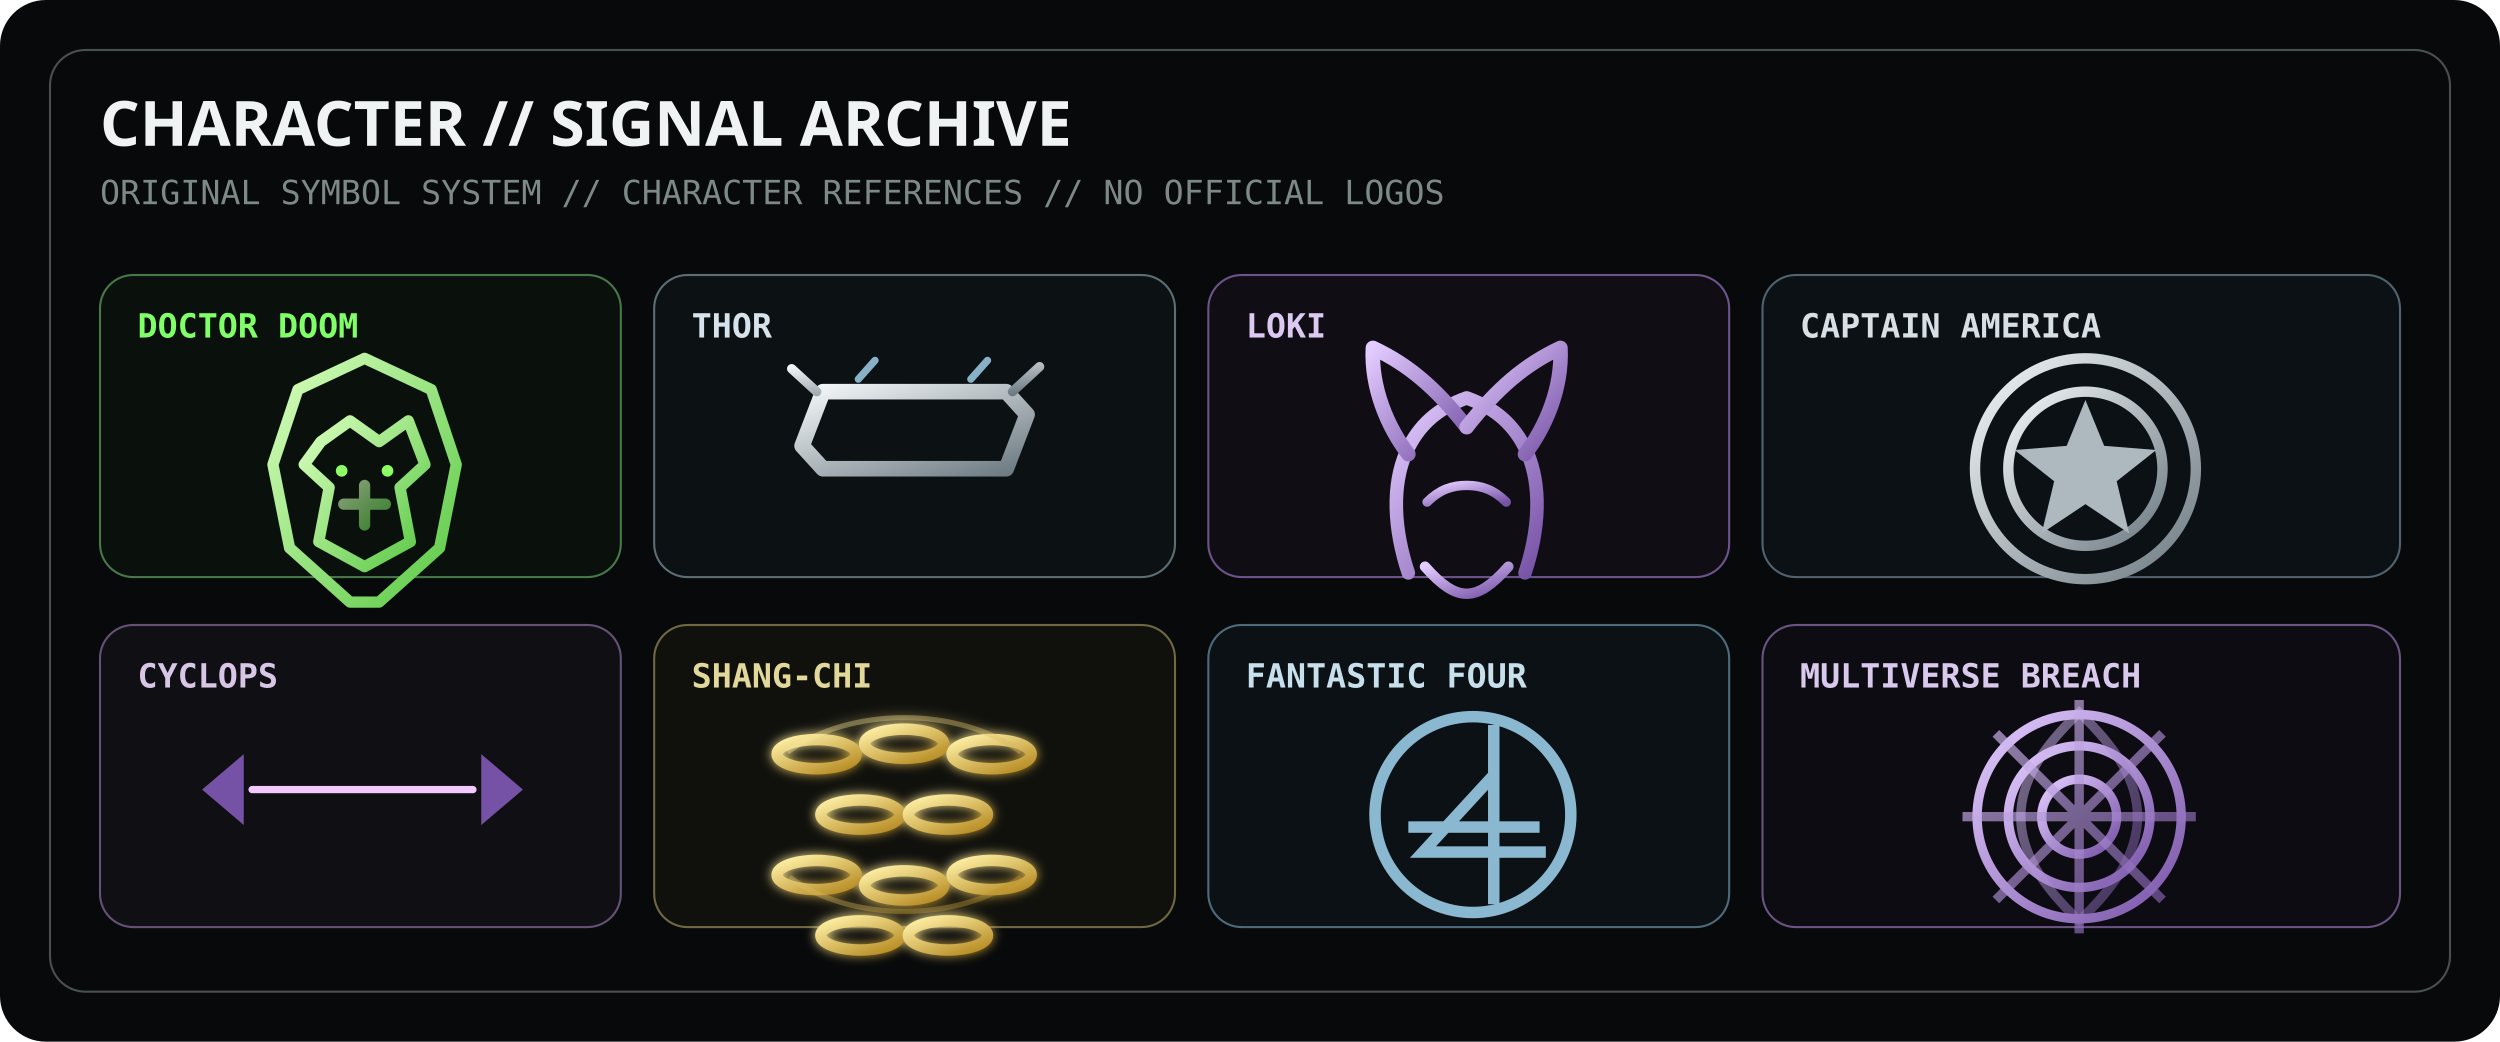
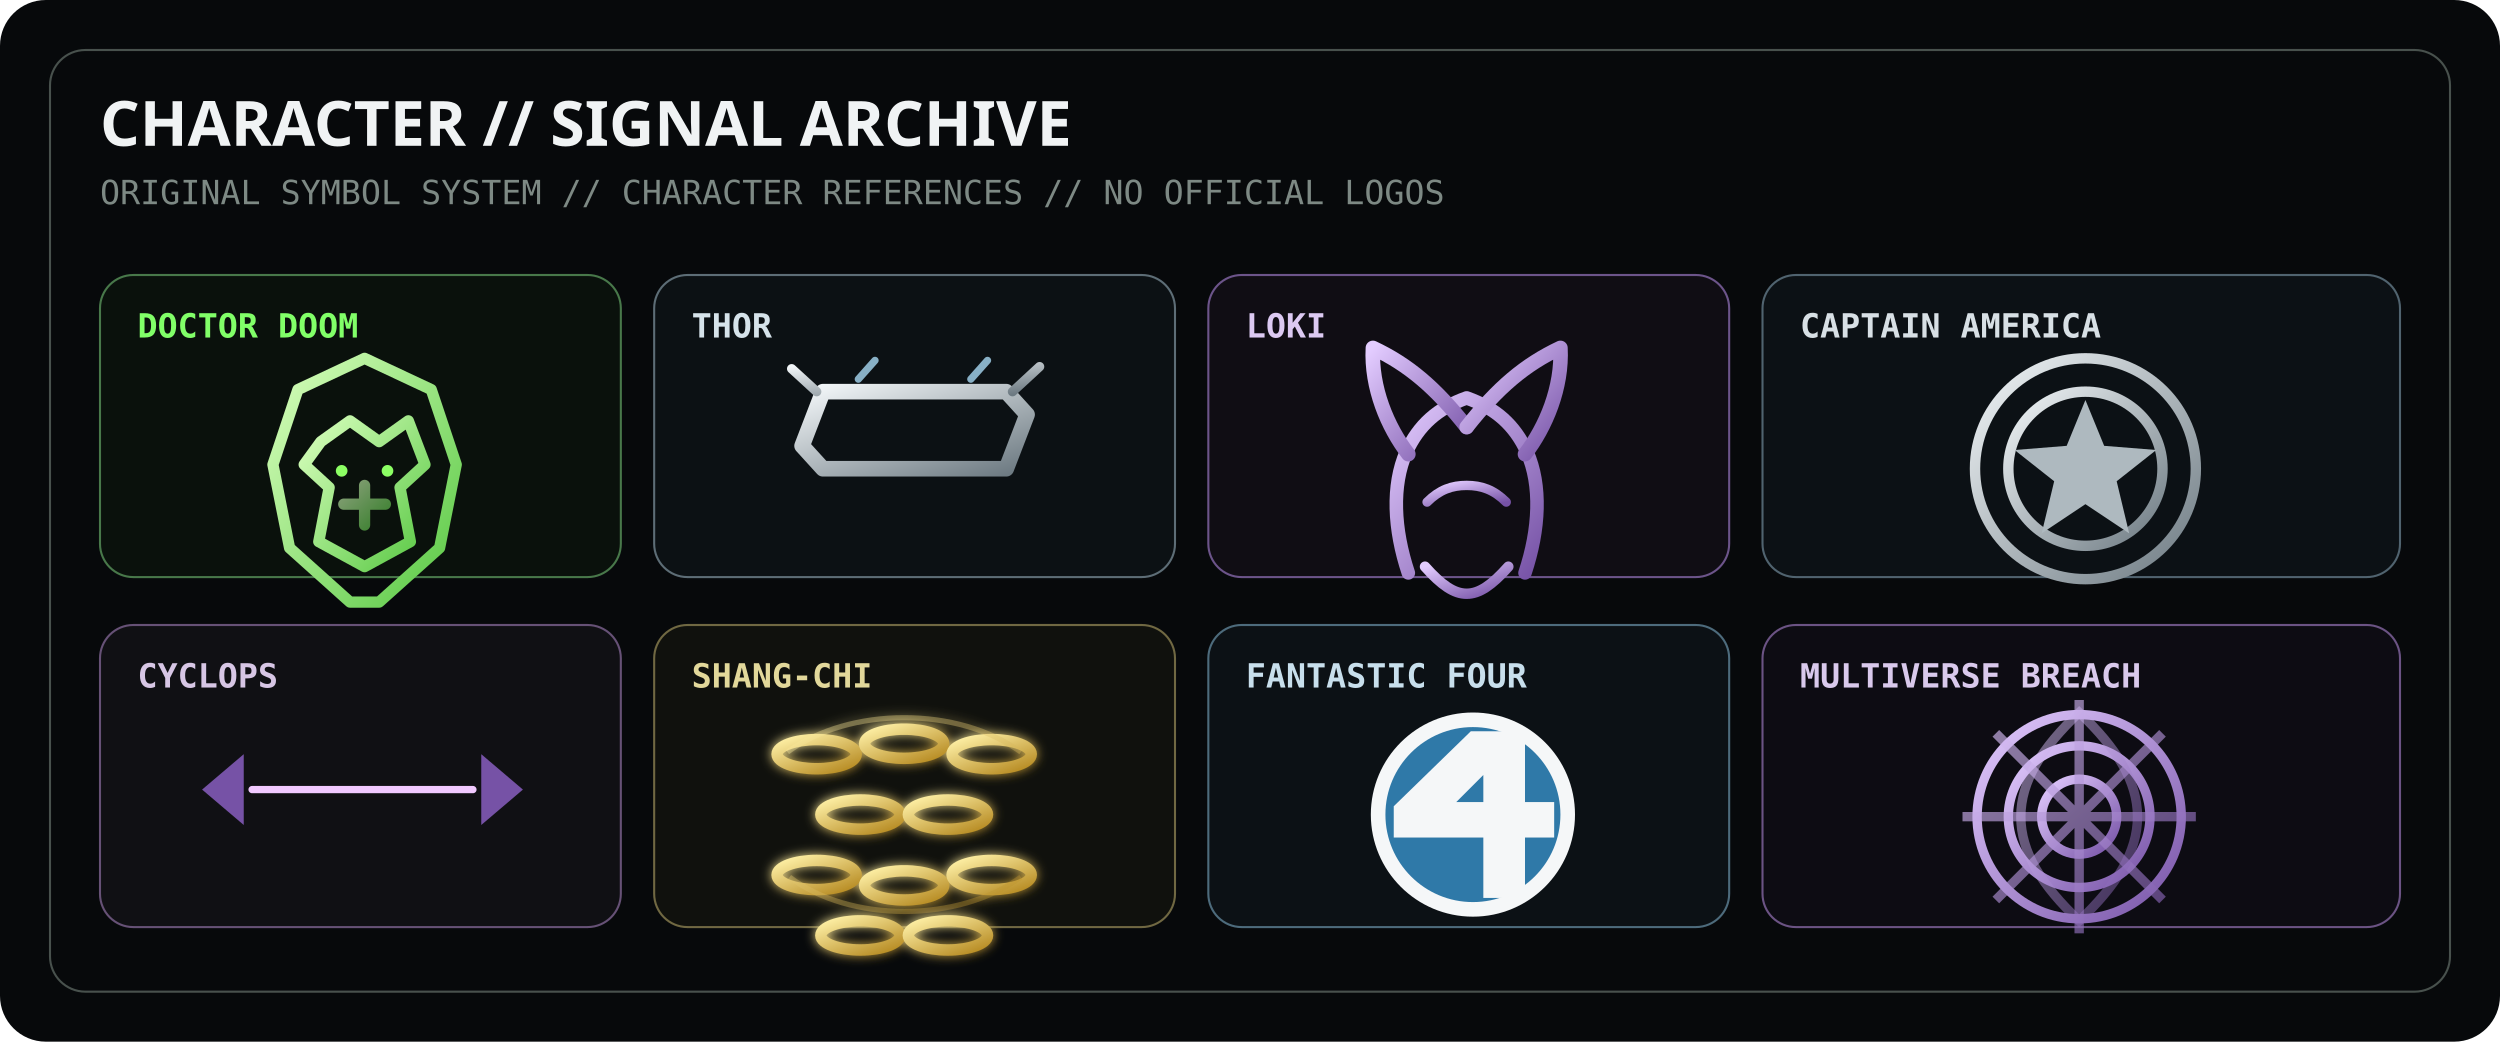
<svg xmlns="http://www.w3.org/2000/svg" width="1200" height="500" viewBox="0 0 1200 500" fill="none" role="img" aria-labelledby="title desc">
  <defs>
    <linearGradient id="bg" x1="0" y1="0" x2="1200" y2="500">
      <stop stop-color="#07090B" />
      <stop offset="1" stop-color="#121016" />
    </linearGradient>
    <linearGradient id="green" x1="0" y1="0" x2="1" y2="1">
      <stop stop-color="#D9FFBE" />
      <stop offset="1" stop-color="#58C843" />
    </linearGradient>
    <linearGradient id="violet" x1="0" y1="0" x2="1" y2="1">
      <stop stop-color="#E3CCFF" />
      <stop offset="1" stop-color="#7652A6" />
    </linearGradient>
    <linearGradient id="steel" x1="0" y1="0" x2="1" y2="1">
      <stop stop-color="#F2F6F8" />
      <stop offset="1" stop-color="#6D7A82" />
    </linearGradient>
    <linearGradient id="gold" x1="0" y1="0" x2="1" y2="1">
      <stop stop-color="#FFF1A7" />
      <stop offset="1" stop-color="#B68A21" />
    </linearGradient>
    <filter id="softGlow" x="-50%" y="-50%" width="200%" height="200%">
      <feGaussianBlur stdDeviation="2.5" result="b" />
      <feMerge>
        <feMergeNode in="b" />
        <feMergeNode in="SourceGraphic" />
      </feMerge>
    </filter>
  </defs>
  <rect width="1200" height="500" rx="22" fill="url(#bg)" />
  <rect x="24" y="24" width="1152" height="452" rx="17" stroke="#48514D" />
  <text x="48" y="70" fill="#F0F3F4" font-size="30" font-family="'Arial Narrow', Impact, sans-serif" font-weight="700">CHARACTER // SIGNAL ARCHIVE</text>
  <text x="48" y="98" fill="#7D8984" font-size="16" font-family="Consolas, monospace">ORIGINAL SYMBOL SYSTEM // CHARACTER REFERENCES // NO OFFICIAL LOGOS</text>
  <g transform="translate(48 132)">
    <rect width="250" height="145" rx="16" fill="#0A110C" stroke="#48784A" />
    <text x="18" y="30" fill="#81FF68" font-size="16" font-family="Consolas, monospace" font-weight="700">DOCTOR DOOM</text>
    <g transform="translate(77 37)" stroke="url(#green)" stroke-width="5.4" stroke-linecap="round" stroke-linejoin="round">
      <path d="M50 3L82 18L94 54L86 94L57 120H43L14 94L6 54L18 18Z" />
      <path d="M29 43L43 33L57 43L71 33L79 54L67 65L72 91L50 103L28 91L33 65L21 54Z" />
      <path d="M40 73H60M50 64V83" opacity=".6" />
      <circle cx="39" cy="57" r="2.8" fill="#8CFF64" stroke="none" />
      <circle cx="61" cy="57" r="2.8" fill="#8CFF64" stroke="none" />
    </g>
  </g>
  <g transform="translate(314 132)">
    <rect width="250" height="145" rx="16" fill="#0C1114" stroke="#5D6D76" />
    <text x="18" y="30" fill="#D6E3EA" font-size="16" font-family="Consolas, monospace" font-weight="700">THOR</text>
    <g transform="translate(57 39)" fill="none" stroke="url(#steel)" stroke-linecap="round" stroke-linejoin="round">
      <path d="M24 17H112L122 28L112 54H24L14 43Z" stroke-width="7.5" />
      <path d="M68 54V115" stroke-width="11" />
      <path d="M56 114H80" stroke-width="8" />
      <path d="M21 17L9 6M115 17L128 5" stroke-width="4.5" />
      <path d="M41 11L49 2M95 11L103 2" stroke="#A7D8F3" stroke-width="3.5" opacity=".8" />
    </g>
  </g>
  <g transform="translate(580 132)">
    <rect width="250" height="145" rx="16" fill="#100D14" stroke="#6C548A" />
    <text x="18" y="30" fill="#DCC9F2" font-size="16" font-family="Consolas, monospace" font-weight="700">LOKI</text>
    <g transform="translate(61 35)" fill="none" stroke="url(#violet)" stroke-linecap="round" stroke-linejoin="round">
      <path d="M35 108C28 87 27 66 34 50C40 37 49 29 63 24C77 29 86 37 92 50C99 66 98 87 91 108" stroke-width="6.5" />
      <path d="M35 51C25 38 17 19 18 0C35 8 48 19 63 38" stroke-width="7" />
      <path d="M91 51C101 38 109 19 108 0C91 8 78 19 63 38" stroke-width="7" />
      <path d="M44 74C50 68 56 66 63 66C70 66 76 68 82 74" stroke-width="4.5" />
      <path d="M43 105C51 114 57 118 63 118C69 118 75 114 83 105" stroke-width="5" />
      <path d="M63 40V94" stroke-width="3.5" opacity=".75" />
    </g>
  </g>
  <g transform="translate(846 132)">
    <rect width="306" height="145" rx="16" fill="#0C1115" stroke="#50636F" />
    <text x="18" y="30" fill="#D8E0E5" font-size="16" font-family="Consolas, monospace" font-weight="700">CAPTAIN AMERICA</text>
    <g transform="translate(95 33)" fill="none" stroke="url(#steel)" stroke-width="5">
      <circle cx="60" cy="60" r="53" />
      <circle cx="60" cy="60" r="37" />
      <path d="M60 27L69 49L94 51L75 66L81 91L60 77L39 91L45 66L26 51L51 49Z" fill="#AEB9BF" stroke="none" />
    </g>
  </g>
  <g transform="translate(48 300)">
    <rect width="250" height="145" rx="16" fill="#101014" stroke="#665176" />
    <text x="18" y="30" fill="#D7C6E5" font-size="16" font-family="Consolas, monospace" font-weight="700">CYCLOPS</text>
    <g transform="translate(49 50)">
      <path d="M17 29H137" stroke="#A85EFF" stroke-width="14" stroke-linecap="round" filter="url(#softGlow)" />
      <path d="M24 29H130" stroke="#F1C9FF" stroke-width="3.5" stroke-linecap="round" />
      <path d="M0 29L20 12V46Z" fill="#7652A6" />
      <path d="M154 29L134 12V46Z" fill="#7652A6" />
    </g>
  </g>
  <g transform="translate(314 300)">
    <rect width="250" height="145" rx="16" fill="#10110D" stroke="#706842" />
    <text x="18" y="30" fill="#E2D89A" font-size="16" font-family="Consolas, monospace" font-weight="700">SHANG-CHI</text>
    <g transform="translate(50 39)" fill="none" stroke="url(#gold)" stroke-width="5.5" filter="url(#softGlow)">
      <ellipse cx="28" cy="23" rx="19" ry="7" />
      <ellipse cx="70" cy="18" rx="19" ry="7" />
      <ellipse cx="112" cy="23" rx="19" ry="7" />
      <ellipse cx="49" cy="52" rx="19" ry="7" />
      <ellipse cx="91" cy="52" rx="19" ry="7" />
      <ellipse cx="28" cy="81" rx="19" ry="7" />
      <ellipse cx="70" cy="86" rx="19" ry="7" />
      <ellipse cx="112" cy="81" rx="19" ry="7" />
      <ellipse cx="49" cy="110" rx="19" ry="7" />
      <ellipse cx="91" cy="110" rx="19" ry="7" />
      <path d="M14 22C44 0 96 0 126 22M15 82C44 104 96 104 126 82" stroke-width="2.5" opacity=".38" />
    </g>
  </g>
  <g transform="translate(580 300)">
    <rect width="250" height="145" rx="16" fill="#0C1115" stroke="#4D6B7C" />
    <text x="18" y="30" fill="#C8DFEC" font-size="16" font-family="Consolas, monospace" font-weight="700">FANTASTIC FOUR</text>
-     <g transform="translate(73 37)" fill="none" stroke="#8AB8D0" stroke-width="5.5">
-       <circle cx="54" cy="54" r="47" />
-       <path d="M64 11V97M23 60H86M64 35L30 72H89" />
+     <g transform="translate(72 36)">
+       <circle cx="55" cy="55" r="49" fill="#F5F7F8" />
+       <circle cx="55" cy="55" r="42" fill="#2F79A8" />
+       <path d="M61 15H80V49H94V66H80V95H60V66H17V51L54 15H61ZM60 49V36L47 49H60Z" fill="#F5F7F8" />
    </g>
  </g>
  <g transform="translate(846 300)">
    <rect width="306" height="145" rx="16" fill="#0D0C13" stroke="#6B5384" />
    <text x="18" y="30" fill="#D9C9EC" font-size="16" font-family="Consolas, monospace" font-weight="700">MULTIVERSE BREACH</text>
    <g transform="translate(91 36)" fill="none" stroke="url(#violet)" stroke-width="4.5">
      <circle cx="61" cy="56" r="49" />
      <circle cx="61" cy="56" r="34" />
      <circle cx="61" cy="56" r="18" />
      <path d="M61 0V112M5 56H117M21 16L101 96M101 16L21 96" opacity=".65" />
      <path d="M61 6C79 23 89 39 89 56C89 73 79 89 61 106C43 89 33 73 33 56C33 39 43 23 61 6Z" opacity=".5" />
    </g>
  </g>
</svg>
